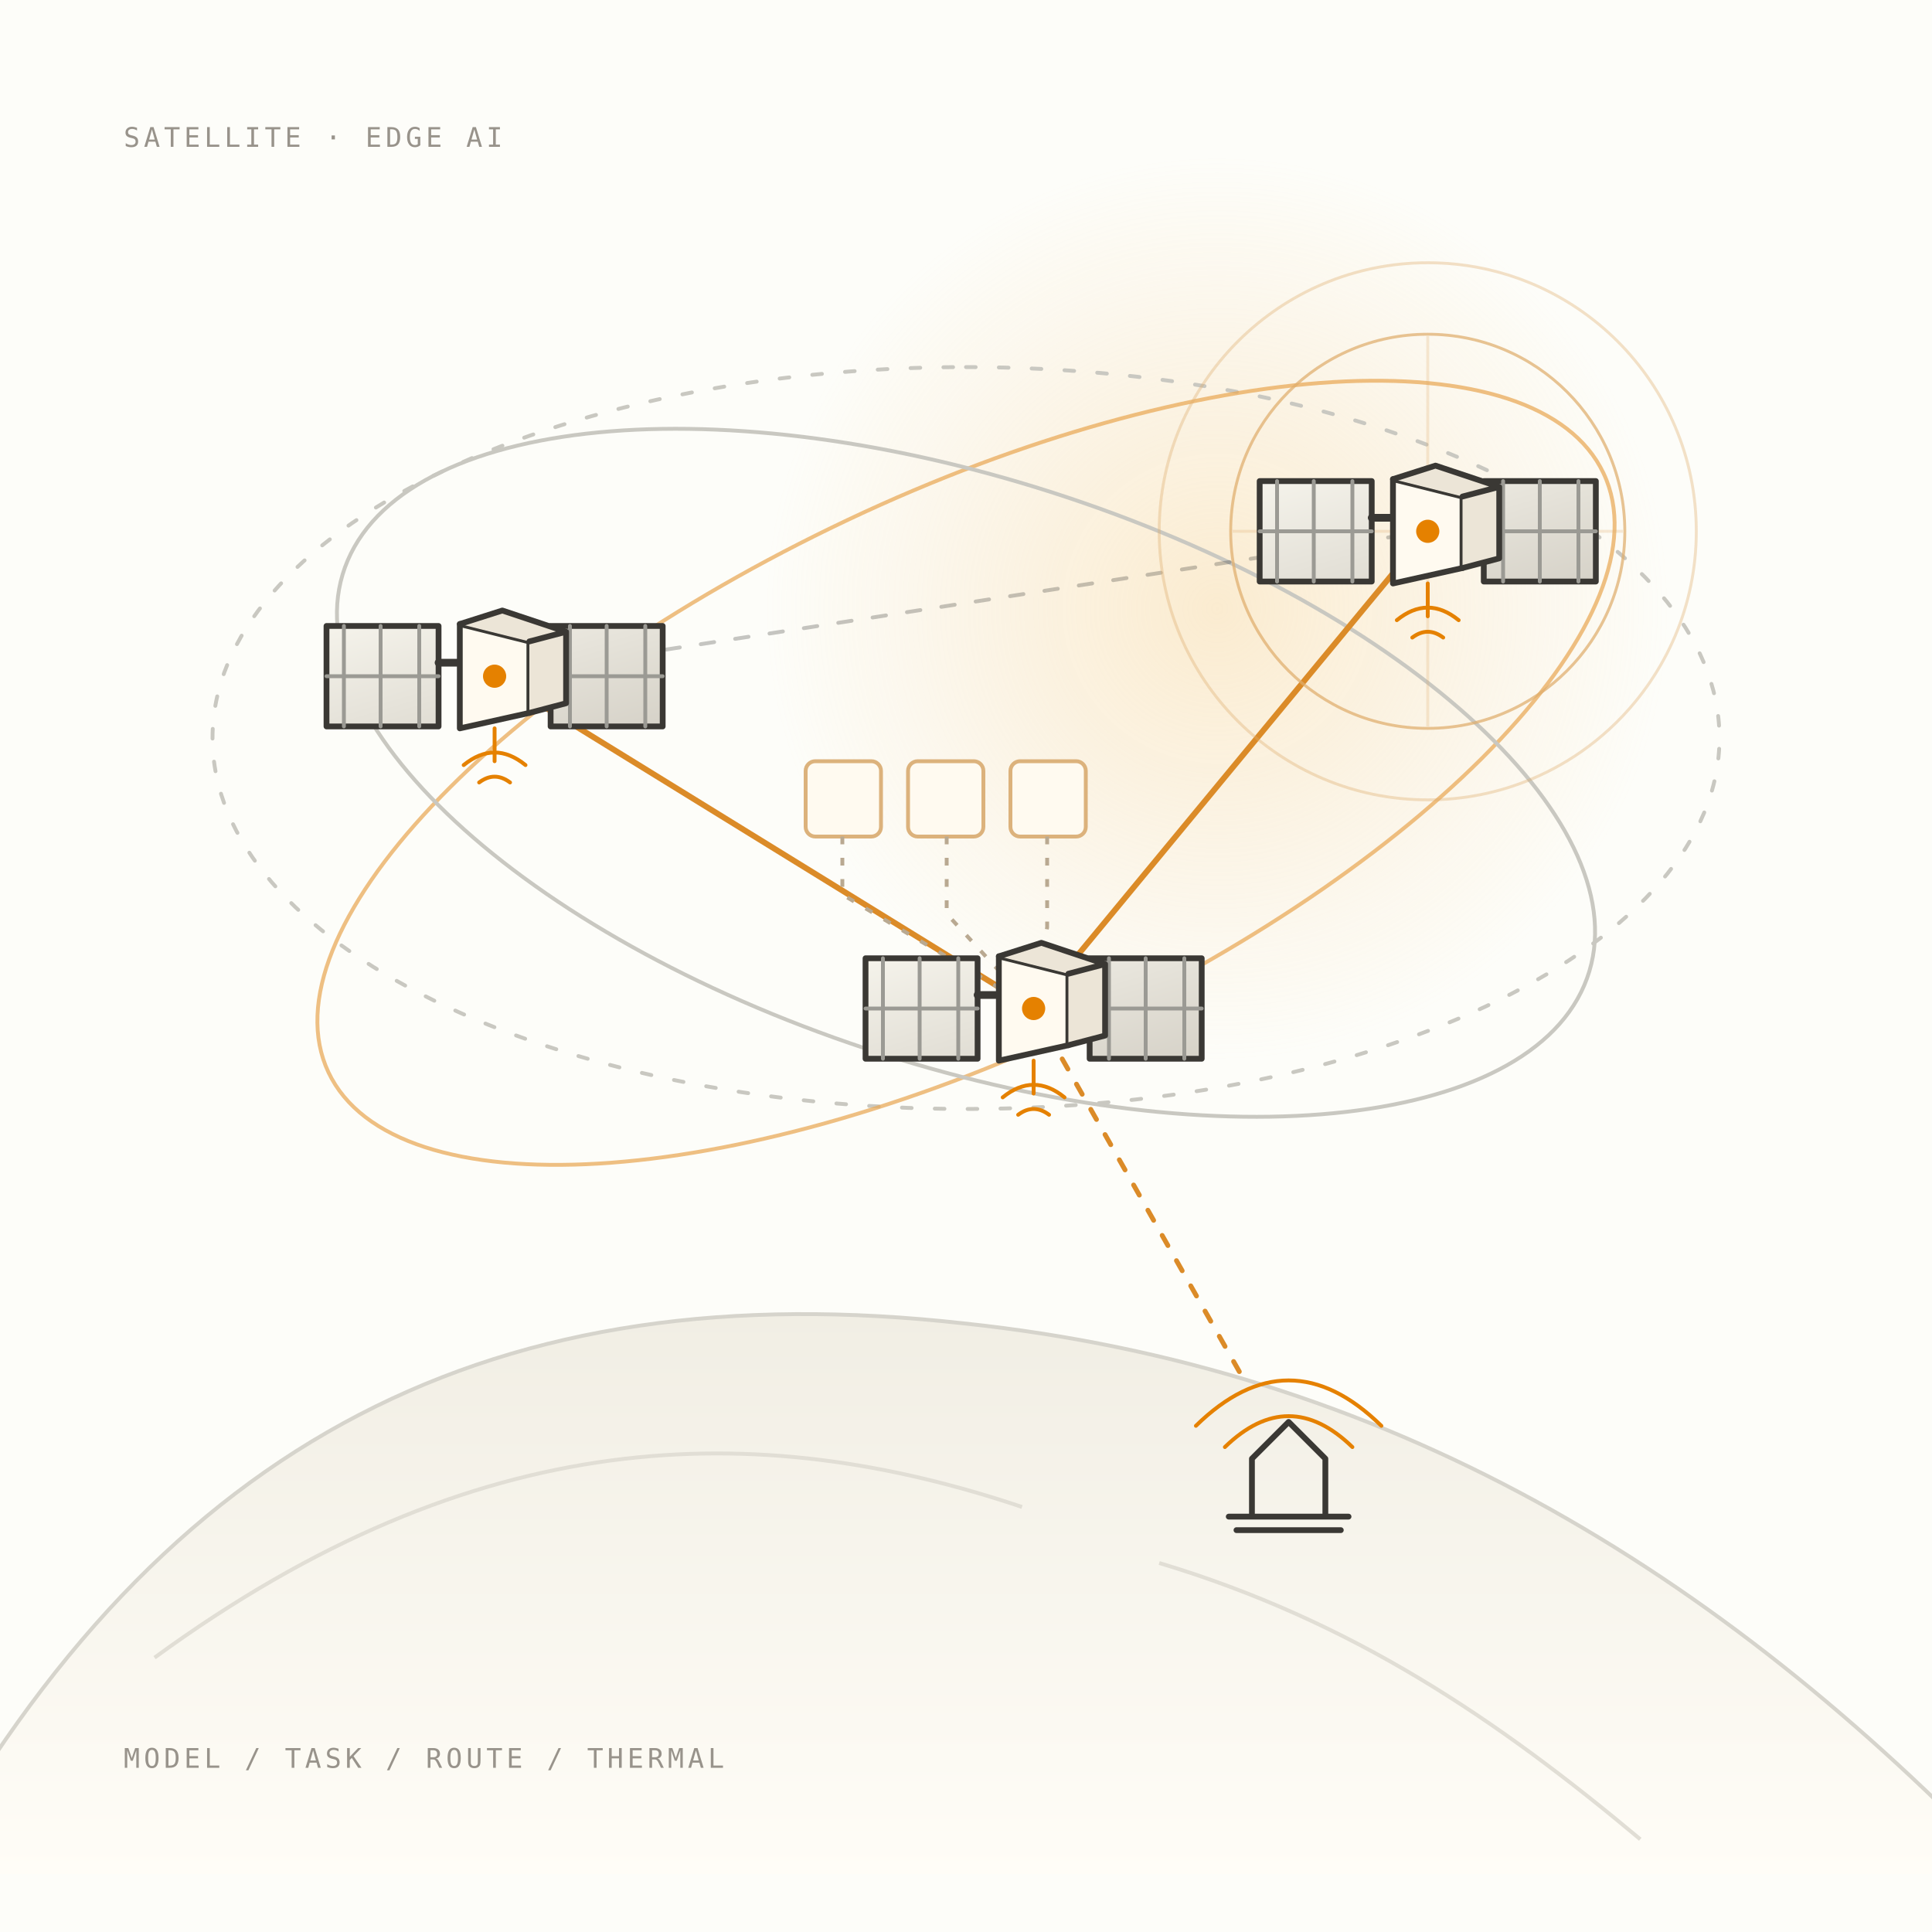
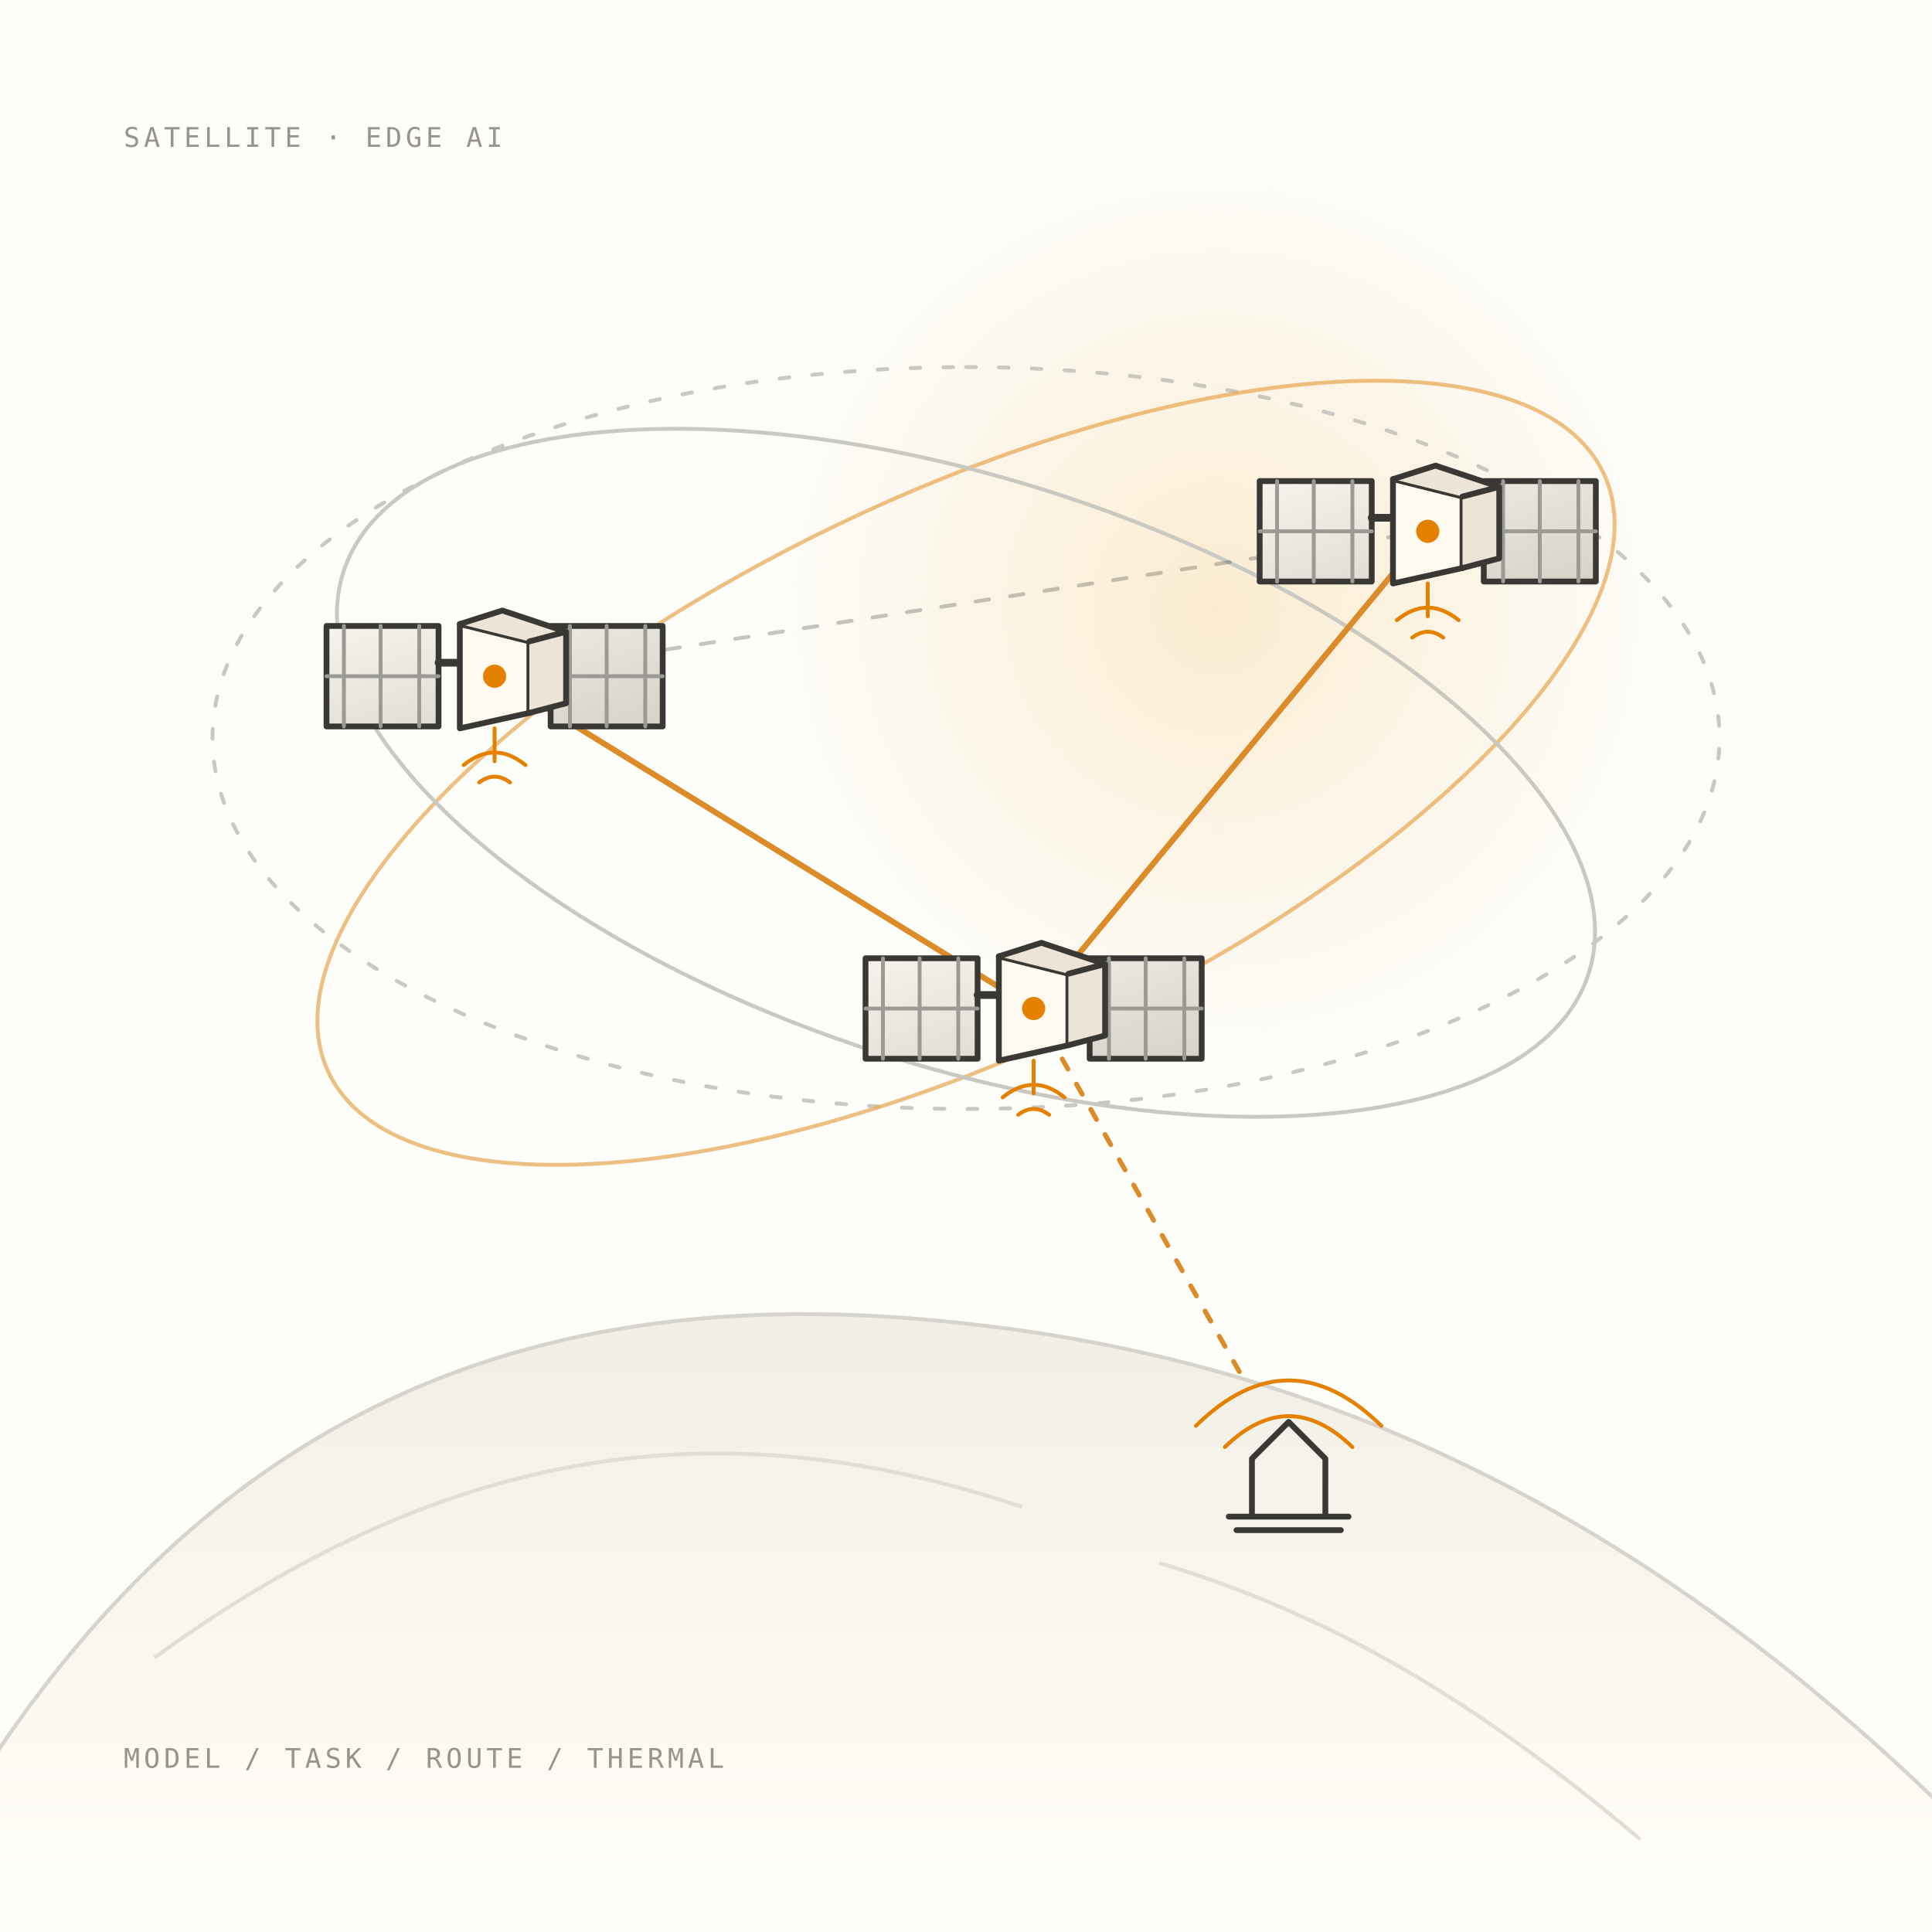
<svg xmlns="http://www.w3.org/2000/svg" viewBox="0 0 1000 1000" role="img" aria-labelledby="title desc">
  <defs>
    <radialGradient id="warmth">
      <stop stop-color="#f6ce8e" stop-opacity=".38" />
      <stop offset="1" stop-color="#f6ce8e" stop-opacity="0" />
    </radialGradient>
    <linearGradient id="earth" x2="0" y2="1">
      <stop stop-color="#f1eee4" />
      <stop offset="1" stop-color="#fffdf7" />
    </linearGradient>
    <linearGradient id="panel" x2="1" y2="1">
      <stop stop-color="#f5f3eb" />
      <stop offset="1" stop-color="#d6d2c8" />
    </linearGradient>
    <g id="satellite" stroke="#3a3834" stroke-linecap="round" stroke-linejoin="round">
      <path d="M-87-26h58v52h-58zM29-26h58v52H29z" fill="url(#panel)" stroke-width="3" />
      <path d="M-78-26v52m19-52v52m20-52v52M39-26v52m19-52v52m20-52v52M-87 0h58M29 0h58" fill="none" stroke="#9b9a94" stroke-width="2" />
      <path d="M-29-7h11M18-7h11" stroke-width="4" />
      <path d="M-18-27 18-18 18 19-18 27z" fill="#fffaf0" stroke-width="3" />
      <path d="M-18-27 4-34 37-23 18-18M18-18 37-23 37 14 18 19" fill="#ece5d7" stroke-width="3" />
      <circle r="6" fill="#e58100" stroke="none" />
      <path d="M0 27v17m-16 2q16-13 32 0m-24 9q8-6 16 0" fill="none" stroke="#e58100" stroke-width="2" />
    </g>
  </defs>
  <rect width="1000" height="1000" fill="#fdfdf9" />
  <circle cx="630" cy="315" r="235" fill="url(#warmth)" />
  <g fill="none" stroke-linecap="round">
    <path id="sat-orbit-a" d="M500 190 C715 190 890 276 890 382 C890 488 715 574 500 574 C285 574 110 488 110 382 C110 276 285 190 500 190 Z" stroke="#c9c8c1" stroke-width="2" stroke-dasharray="5 12" />
    <path id="sat-orbit-b" d="M830 245 C864 317 743 445 561 531 C379 617 204 627 170 555 C136 483 257 355 439 269 C621 183 796 173 830 245 Z" stroke="#e9a855" stroke-opacity=".72" stroke-width="2" />
    <path id="sat-orbit-c" d="M820 510 C787 587 617 601 440 540 C263 479 147 367 180 290 C213 213 383 199 560 260 C737 321 853 433 820 510 Z" stroke="#c9c8c1" stroke-width="2" />
    <path d="M256 350 535 522 739 275" stroke="#db8b28" stroke-width="3" />
    <path d="M256 350 739 275" stroke="#35332f" stroke-opacity=".28" stroke-width="2" stroke-dasharray="7 11" />
    <path d="M535 522 667 755" stroke="#db8b28" stroke-width="2.5" stroke-dasharray="6 9" />
  </g>
-   <g opacity=".72" fill="none" stroke="#dfad6c" stroke-width="1.5">
-     <circle cx="739" cy="275" r="102" />
-     <circle cx="739" cy="275" r="139" stroke-opacity=".5" />
-     <path d="M638 275h202M739 174v202" stroke-opacity=".35" />
-   </g>
-   <g fill="#fffaf0" stroke="#dcb27c" stroke-width="2">
-     <rect x="417" y="394" width="39" height="39" rx="5" />
-     <rect x="470" y="394" width="39" height="39" rx="5" />
-     <rect x="523" y="394" width="39" height="39" rx="5" />
-   </g>
-   <path d="M436 433v30l99 59M490 433v40l45 49M542 433v47l-7 42" fill="none" stroke="#b9a991" stroke-width="2" stroke-dasharray="4 7" />
  <g class="satellite-static">
    <g transform="translate(256 350)">
      <use href="#satellite" />
    </g>
    <g transform="translate(535 522)">
      <use href="#satellite" />
    </g>
    <g transform="translate(739 275)">
      <use href="#satellite" />
    </g>
  </g>
  <g fill="#e58100">
    <circle cx="256" cy="350" r="5" />
    <circle cx="535" cy="522" r="5" />
    <circle cx="739" cy="275" r="5" />
  </g>
  <path d="M-40 970C85 743 258 658 499 685c218 23 390 127 541 285" fill="url(#earth)" stroke="#d6d4cc" stroke-width="2" />
  <path d="M80 858c167-122 312-124 449-78m71 29c100 30 175 81 249 143" fill="none" stroke="#e1ded5" stroke-width="2" />
  <g transform="translate(667 755)" fill="none" stroke="#3a3834" stroke-linecap="round" stroke-linejoin="round">
    <path d="M-19 30V0l19-19L19 0v30M-31 30h62M-27 37h54" stroke-width="3" />
    <path d="M-48-17q48-47 96 0M-33-6q33-32 66 0" stroke="#e58100" stroke-width="2" />
  </g>
  <g fill="#98938b" font-family="monospace" font-size="14" letter-spacing="2">
    <text x="64" y="76">SATELLITE · EDGE AI</text>
    <text x="64" y="915">MODEL / TASK / ROUTE / THERMAL</text>
  </g>
</svg>
